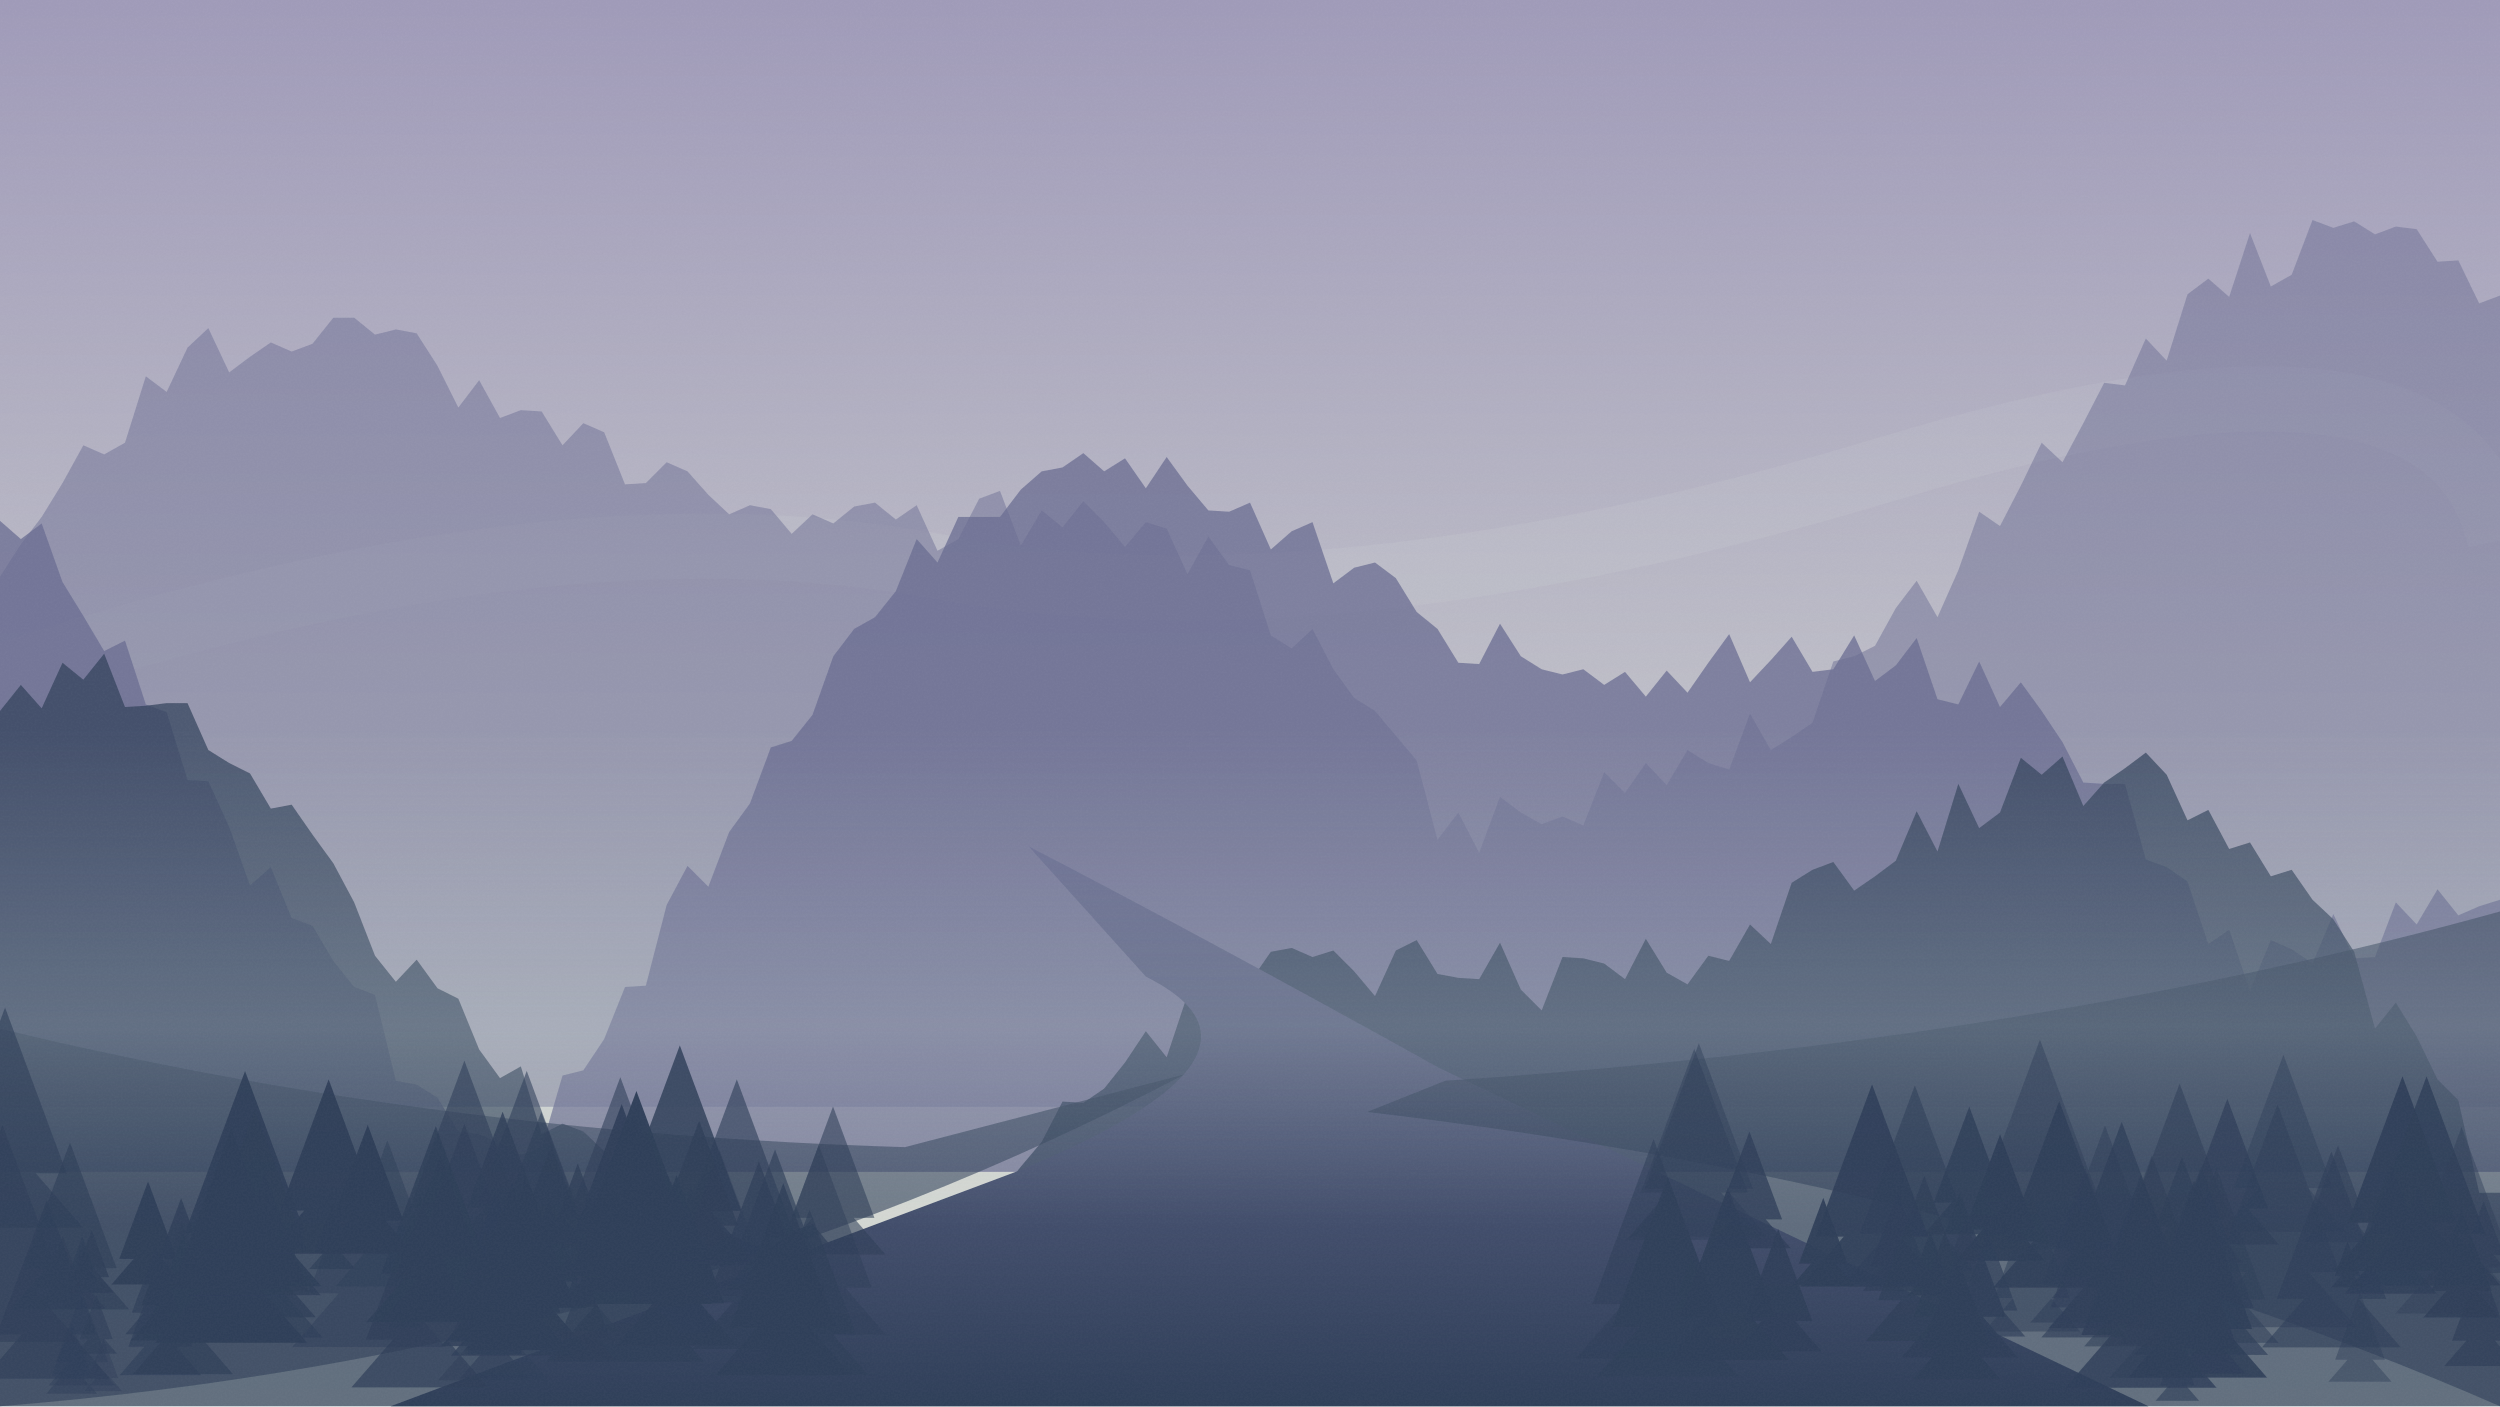
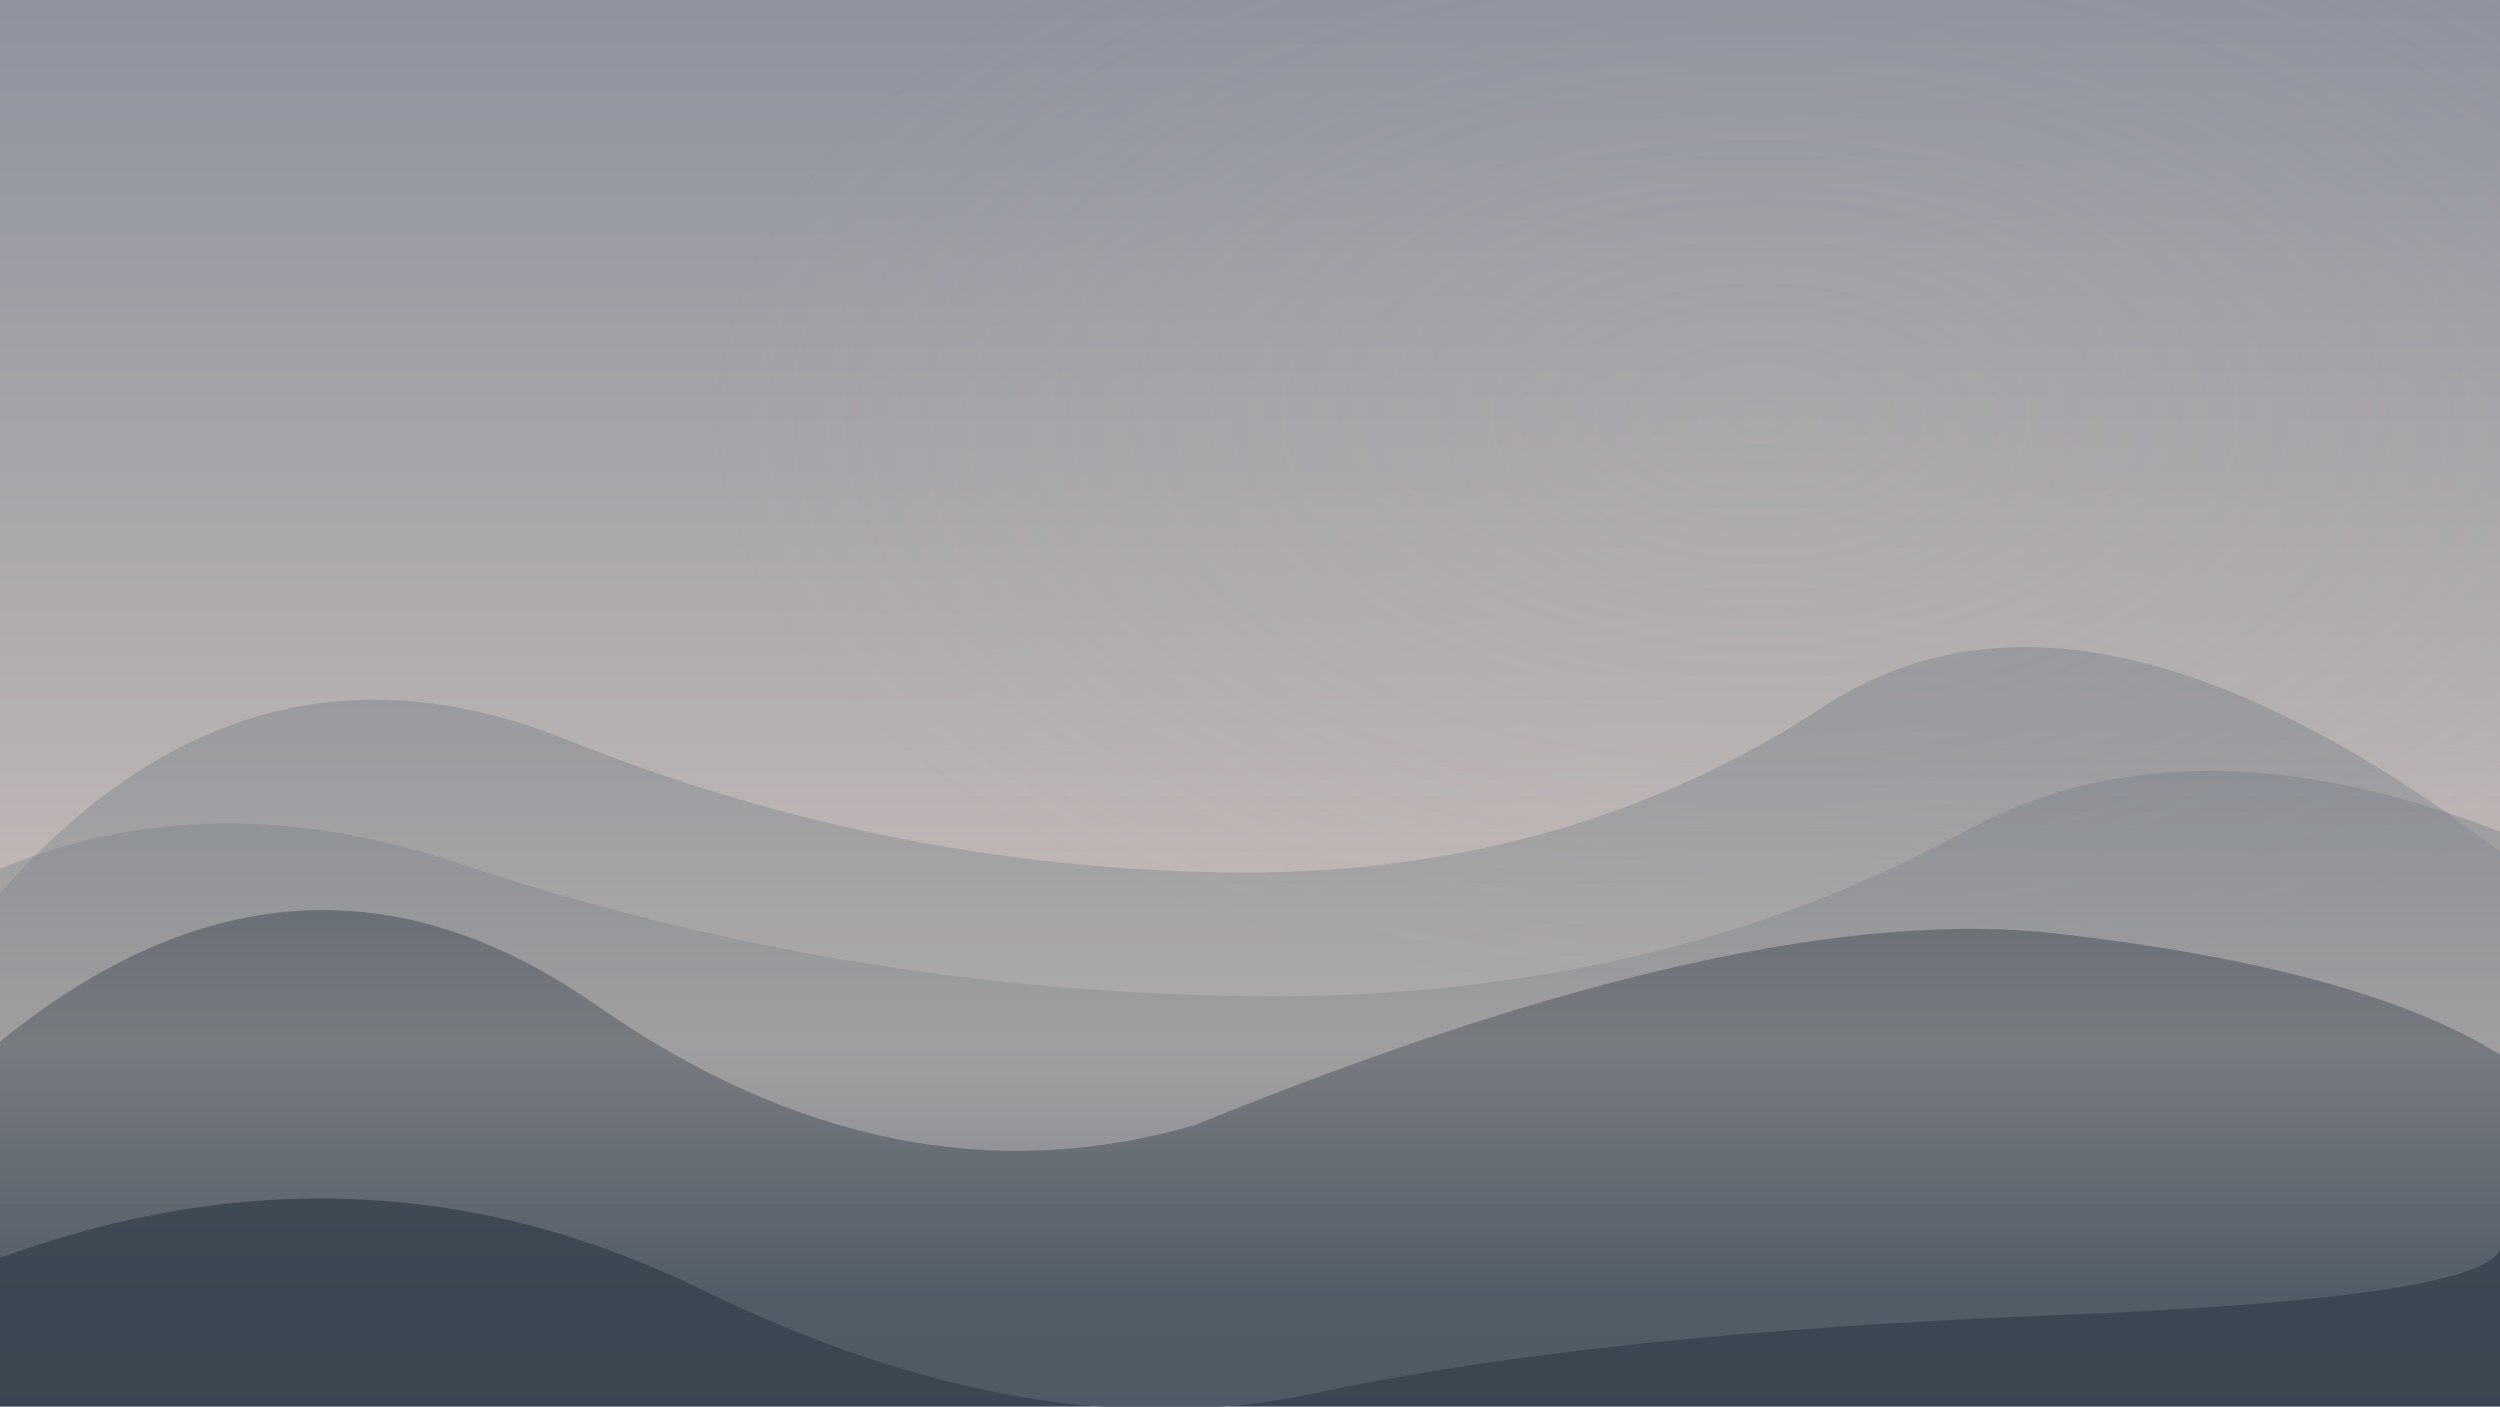
<svg xmlns="http://www.w3.org/2000/svg" width="1920" height="1080" viewBox="0 0 1920 1080">
  <defs>
    <linearGradient id="sky" x2="0" y2="1">
-       <stop stop-color="#a09bb9" />
-       <stop offset="1" stop-color="#dce1d7" />
+       <stop stop-color="#8e939e" />
+       <stop offset=".76" stop-color="#c8bdb9" />
+       <stop offset="1" stop-color="#747d87" />
    </linearGradient>
    <linearGradient id="water" x2="0" y2="1">
-       <stop stop-color="#686b91" />
-       <stop offset="1" stop-color="#2e3e58" />
+       <stop stop-color="#747d87" stop-opacity=".25" />
+       <stop offset="1" stop-color="#343f4b" />
    </linearGradient>
    <linearGradient id="mist" x2="0" y2="1">
-       <stop stop-color="#cfdfd6" stop-opacity="0" />
-       <stop offset=".6" stop-color="#cfdfd6" stop-opacity=".22" />
-       <stop offset="1" stop-color="#cfdfd6" stop-opacity="0" />
+       <stop stop-color="#c8bdb9" stop-opacity="0" />
+       <stop offset=".55" stop-color="#c8bdb9" stop-opacity=".27" />
+       <stop offset="1" stop-color="#c8bdb9" stop-opacity="0" />
    </linearGradient>
-     <filter id="grain">
-       <feTurbulence type="fractalNoise" baseFrequency=".65" numOctaves="3" stitchTiles="stitch" />
-       <feColorMatrix type="saturate" values="0" />
-       <feComponentTransfer>
-         <feFuncA type="linear" slope=".055" />
-       </feComponentTransfer>
-     </filter>
+     <radialGradient id="air">
+       <stop stop-color="#c8bdb9" stop-opacity=".16" />
+       <stop offset="1" stop-color="#c8bdb9" stop-opacity="0" />
+     </radialGradient>
  </defs>
  <rect width="1920" height="1080" fill="url(#sky)" />
-   <path d="M0 520 Q420 380 720 435T1450 360T1920 415" stroke="#e8ece4" stroke-width="50" opacity=".08" fill="none" />
-   <polygon points="0,850 0,443 16,418 32,397 48,371 64,342 80,349 96,340 112,289 128,301 144,267 160,252 176,286 192,274 208,263 224,270 240,264 256,244 272,244 288,257 304,253 320,256 336,281 352,313 368,292 384,321 400,315 416,316 432,342 448,325 464,332 480,372 496,371 512,355 528,362 544,380 560,395 576,388 592,391 608,410 624,395 640,402 656,389 672,386 688,399 704,388 720,423 736,414 752,383 768,377 784,419 800,392 816,405 832,385 848,401 864,420 880,401 896,406 912,441 928,412 944,434 960,438 976,488 992,498 1008,483 1024,514 1040,536 1056,546 1072,565 1088,584 1104,645 1120,624 1136,655 1152,612 1168,624 1184,633 1200,627 1216,634 1232,593 1248,609 1264,586 1280,603 1296,576 1312,586 1328,591 1344,548 1360,576 1376,566 1392,555 1408,508 1424,504 1440,496 1456,467 1472,446 1488,474 1504,438 1520,393 1536,404 1552,373 1568,340 1584,355 1600,325 1616,294 1632,296 1648,260 1664,277 1680,226 1696,214 1712,228 1728,179 1744,220 1760,211 1776,169 1792,175 1808,170 1824,180 1840,174 1856,176 1872,201 1888,200 1904,233 1920,227 1920,850" fill="#686b91" opacity=".47" />
-   <polygon points="0,900 0,400 16,414 32,402 48,447 64,473 80,500 96,492 112,541 128,547 144,599 160,600 176,635 192,680 208,666 224,705 240,711 256,738 272,758 288,764 304,830 320,833 336,843 352,869 368,871 384,878 400,887 416,881 432,826 448,822 464,798 480,758 496,757 512,695 528,665 544,681 560,639 576,617 592,574 608,569 624,549 640,504 656,483 672,474 688,454 704,414 720,432 736,397 752,397 768,397 784,376 800,362 816,359 832,348 848,362 864,352 880,375 896,351 912,373 928,392 944,393 960,386 976,422 992,408 1008,401 1024,448 1040,436 1056,432 1072,444 1088,470 1104,483 1120,509 1136,510 1152,479 1168,504 1184,514 1200,518 1216,514 1232,526 1248,516 1264,535 1280,515 1296,532 1312,509 1328,487 1344,524 1360,507 1376,489 1392,516 1408,514 1424,488 1440,523 1456,511 1472,490 1488,537 1504,541 1520,508 1536,543 1552,524 1568,546 1584,570 1600,601 1616,602 1632,602 1648,660 1664,666 1680,677 1696,725 1712,714 1728,761 1744,722 1760,729 1776,740 1792,702 1808,736 1824,735 1840,693 1856,710 1872,683 1888,703 1904,696 1920,691 1920,900" fill="#686b91" opacity=".74" />
-   <polygon points="0,1080 0,546 16,526 32,544 48,509 64,522 80,502 96,543 112,542 128,540 144,540 160,576 176,586 192,594 208,621 224,618 240,641 256,663 272,693 288,734 304,754 320,737 336,759 352,767 368,806 384,828 400,819 416,871 432,863 448,869 464,884 480,913 496,924 512,901 528,933 544,960 560,947 576,956 592,959 608,946 624,940 640,959 656,959 672,965 688,990 704,1005 720,990 736,979 752,942 768,916 784,896 800,877 816,846 832,847 848,836 864,816 880,792 896,812 912,764 928,761 944,771 960,754 976,731 992,728 1008,735 1024,730 1040,746 1056,765 1072,730 1088,722 1104,748 1120,751 1136,752 1152,724 1168,760 1184,776 1200,735 1216,736 1232,740 1248,752 1264,721 1280,747 1296,756 1312,734 1328,738 1344,710 1360,725 1376,678 1392,668 1408,662 1424,684 1440,673 1456,661 1472,623 1488,654 1504,602 1520,636 1536,624 1552,582 1568,595 1584,581 1600,619 1616,601 1632,590 1648,578 1664,595 1680,630 1696,622 1712,652 1728,647 1744,673 1760,668 1776,691 1792,706 1808,731 1824,790 1840,770 1856,796 1872,829 1888,845 1904,916 1920,916 1920,1080" fill="#2e3e58" opacity=".7" />
-   <path d="M790 650Q925 720 1105 820L1650 1080H300L780 900Q1000 810 880 750Z" fill="url(#water)" />
-   <path d="M0 790Q330 870 695 881L910 825Q500 1040 0 1080ZM1920 700Q1560 800 1110 830L1050 854Q1530 910 1920 1080Z" fill="#2e3e58" opacity=".6" />
-   <rect y="560" width="1920" height="380" fill="url(#mist)" />
-   <path d="M1.908 863.881l-46.613 125.497h23.307l-35.856 41.235h118.326l-35.856 -41.235h23.307Z" fill="#2e3e58" opacity="0.587" />
-   <path d="M1269.963 874.777l-47.112 126.84h23.556l-36.24 41.676h119.592l-36.24 -41.676h23.556Z" fill="#2e3e58" opacity="0.569" />
-   <path d="M519.636 902.535l-36.586 98.5h18.293l-28.143 32.364h92.872l-28.143 -32.364h18.293Z" fill="#2e3e58" opacity="0.981" />
-   <path d="M522.095 802.846l-47.229 127.155h23.615l-36.33 41.78h119.889l-36.33 -41.78h23.615Z" fill="#2e3e58" opacity="0.832" />
-   <path d="M1536.065 871.2l-27.165 73.135h13.582l-20.896 24.03h68.956l-20.896 -24.03h13.582Z" fill="#2e3e58" opacity="0.956" />
-   <path d="M1304.719 801.176l-41.545 111.851h20.772l-31.958 36.751h105.46l-31.958 -36.751h20.772Z" fill="#2e3e58" opacity="0.478" />
-   <path d="M53.747 877.438l-35.844 96.503h17.922l-27.572 31.708h90.989l-27.572 -31.708h17.922Z" fill="#2e3e58" opacity="0.64" />
-   <path d="M123.133 968.017l-24.622 66.291h12.311l-18.94 21.781h62.503l-18.94 -21.781h12.311Z" fill="#2e3e58" opacity="0.656" />
-   <path d="M1505.062 915.805l-35.471 95.5h17.736l-27.286 31.379h90.043l-27.286 -31.379h17.736Z" fill="#2e3e58" opacity="0.859" />
-   <path d="M443.726 893.53l-23.054 62.07h11.527l-17.734 20.394h58.523l-17.734 -20.394h11.527Z" fill="#2e3e58" opacity="0.799" />
-   <path d="M378.918 940.148l-33.539 90.298h16.77l-25.8 29.67h85.139l-25.8 -29.67h16.77Z" fill="#2e3e58" opacity="0.531" />
-   <path d="M1512.399 849.879l-27.408 73.79h13.704l-21.083 24.245h69.573l-21.083 -24.245h13.704Z" fill="#2e3e58" opacity="0.83" />
-   <path d="M1710.61 843.939l-31.294 84.253h15.647l-24.072 27.683h79.439l-24.072 -27.683h15.647Z" fill="#2e3e58" opacity="0.734" />
-   <path d="M582.813 891.827l-40.314 108.537h20.157l-31.011 35.662h102.335l-31.011 -35.662h20.157Z" fill="#2e3e58" opacity="0.738" />
-   <path d="M1509.221 935.451l-11.238 30.256h5.619l-8.644 9.941h28.527l-8.644 -9.941h5.619Z" fill="#2e3e58" opacity="0.603" />
-   <path d="M1890.47 928.957l-23.166 62.37h11.583l-17.82 20.493h58.806l-17.82 -20.493h11.583Z" fill="#2e3e58" opacity="0.842" />
-   <path d="M1566.677 798.389l-45.035 121.247h22.517l-34.642 39.838h114.319l-34.642 -39.838h22.517Z" fill="#2e3e58" opacity="0.458" />
-   <path d="M1629.449 861.538l-44.312 119.302h22.156l-34.086 39.199h112.484l-34.086 -39.199h22.156Z" fill="#2e3e58" opacity="0.768" />
-   <path d="M356.66 862.979l-26.247 70.664h13.123l-20.19 23.218h66.626l-20.19 -23.218h13.123Z" fill="#2e3e58" opacity="0.634" />
-   <path d="M1673.954 832.144l-38.55 103.787h19.275l-29.653 34.102h97.857l-29.653 -34.102h19.275Z" fill="#2e3e58" opacity="0.581" />
-   <path d="M379.827 983.345l-21.072 56.732h10.536l-16.209 18.641h53.491l-16.209 -18.641h10.536Z" fill="#2e3e58" opacity="0.632" />
-   <path d="M63.68 955.47l-13.923 37.484h6.961l-10.71 12.316h35.342l-10.71 -12.316h6.961Z" fill="#2e3e58" opacity="0.646" />
-   <path d="M1802.939 953.393l-9.858 26.541h4.929l-7.583 8.721h25.025l-7.583 -8.721h4.929Z" fill="#2e3e58" opacity="0.872" />
-   <path d="M282.41 863.819l-27.378 73.711h13.689l-21.06 24.219h69.499l-21.06 -24.219h13.689Z" fill="#2e3e58" opacity="0.986" />
-   <path d="M628.841 879.259l-40.747 109.703h20.373l-31.344 36.045h103.434l-31.344 -36.045h20.373Z" fill="#2e3e58" opacity="0.501" />
-   <path d="M1753.671 810.069l-38.043 102.424h19.022l-29.264 33.654h96.571l-29.264 -33.654h19.022Z" fill="#2e3e58" opacity="0.461" />
-   <path d="M79.388 1027.622l-11.404 30.704h5.702l-8.772 10.088h28.949l-8.772 -10.088h5.702Z" fill="#2e3e58" opacity="0.453" />
-   <path d="M177.493 866.525l-46.053 123.99h23.027l-35.426 40.739h116.905l-35.426 -40.739h23.027Z" fill="#2e3e58" opacity="0.995" />
-   <path d="M1560.562 918.576l-29.089 78.316h14.544l-22.376 25.732h73.841l-22.376 -25.732h14.544Z" fill="#2e3e58" opacity="0.541" />
-   <path d="M70.408 944.889l-13.38 36.024h6.69l-10.293 11.837h33.966l-10.293 -11.837h6.69Z" fill="#2e3e58" opacity="0.814" />
-   <path d="M48.14 949.014l-14.493 39.02h7.247l-11.149 12.821h36.79l-11.149 -12.821h7.247Z" fill="#2e3e58" opacity="0.537" />
-   <path d="M1457.374 915.833l-21.121 56.864h10.56l-16.247 18.684h53.615l-16.247 -18.684h10.56Z" fill="#2e3e58" opacity="0.688" />
-   <path d="M1470.625 833.603l-42.262 113.783h21.131l-32.509 37.386h107.281l-32.509 -37.386h21.131Z" fill="#2e3e58" opacity="0.591" />
-   <path d="M480.009 874.969l-47.793 128.674h23.897l-36.764 42.278h121.321l-36.764 -42.278h23.897Z" fill="#2e3e58" opacity="0.838" />
-   <path d="M1581.439 845.484l-40.103 107.97h20.052l-30.849 35.476h101.8l-30.849 -35.476h20.052Z" fill="#2e3e58" opacity="0.855" />
-   <path d="M404.53 822.432l-38.083 102.532h19.042l-29.295 33.689h96.673l-29.295 -33.689h19.042Z" fill="#2e3e58" opacity="0.589" />
-   <path d="M639.749 849.771l-31.783 85.57h15.892l-24.449 28.116h80.68l-24.449 -28.116h15.892Z" fill="#2e3e58" opacity="0.584" />
-   <path d="M621.785 928.92l-35.54 95.685h17.77l-27.339 31.439h90.218l-27.339 -31.439h17.77Z" fill="#2e3e58" opacity="0.668" />
-   <path d="M1702.227 896.934l-37.57 101.151h18.785l-28.9 33.235h95.371l-28.9 -33.235h18.785Z" fill="#2e3e58" opacity="0.559" />
-   <path d="M1616.616 864.258l-32.681 87.987h16.34l-25.139 28.91h82.959l-25.139 -28.91h16.34Z" fill="#2e3e58" opacity="0.503" />
-   <path d="M1526.863 946.012l-22.495 60.563h11.247l-17.304 19.899h57.102l-17.304 -19.899h11.247Z" fill="#2e3e58" opacity="0.677" />
-   <path d="M1856.83 911.831l-12.276 33.051h6.138l-9.443 10.86h31.162l-9.443 -10.86h6.138Z" fill="#2e3e58" opacity="0.823" />
-   <path d="M372.719 945.245l-23.63 63.619h11.815l-18.177 20.903h59.984l-18.177 -20.903h11.815Z" fill="#2e3e58" opacity="0.805" />
-   <path d="M188.192 822.565l-46.19 124.357h23.095l-35.531 40.86h117.251l-35.531 -40.86h23.095Z" fill="#2e3e58" opacity="0.915" />
-   <path d="M1656.783 954.812l-28.903 77.816h14.451l-22.233 25.568h73.369l-22.233 -25.568h14.451Z" fill="#2e3e58" opacity="0.49" />
-   <path d="M530.873 912.701l-13.454 36.221h6.727l-10.349 11.901h34.152l-10.349 -11.901h6.727Z" fill="#2e3e58" opacity="0.569" />
-   <path d="M1299.394 963.683l-11.762 31.667h5.881l-9.048 10.405h29.858l-9.048 -10.405h5.881Z" fill="#2e3e58" opacity="0.574" />
-   <path d="M63.202 949.584l-9.4 25.308h4.7l-7.231 8.316h23.862l-7.231 -8.316h4.7Z" fill="#2e3e58" opacity="0.659" />
-   <path d="M54.943 1015.569l-15.31 41.219h7.655l-11.777 13.543h38.863l-11.777 -13.543h7.655Z" fill="#2e3e58" opacity="0.516" />
-   <path d="M565.865 828.927l-45.147 121.549h22.573l-34.728 39.938h114.604l-34.728 -39.938h22.573Z" fill="#2e3e58" opacity="0.636" />
-   <path d="M139.103 920.113l-30.584 82.342h15.292l-23.526 27.055h77.637l-23.526 -27.055h15.292Z" fill="#2e3e58" opacity="0.809" />
-   <path d="M1600.891 933.66l-26.149 70.402h13.075l-20.115 23.132h66.379l-20.115 -23.132h13.075Z" fill="#2e3e58" opacity="0.649" />
-   <path d="M1672.217 1028.579l-13.203 35.547h6.602l-10.156 11.68h33.516l-10.156 -11.68h6.602Z" fill="#2e3e58" opacity="0.631" />
-   <path d="M386.014 853.783l-27.352 73.64h13.676l-21.04 24.196h69.432l-21.04 -24.196h13.676Z" fill="#2e3e58" opacity="0.813" />
-   <path d="M1280.827 903.721l-42.841 115.341h21.42l-32.955 37.898h108.75l-32.955 -37.898h21.42Z" fill="#2e3e58" opacity="0.785" />
-   <path d="M322.491 917.192l-41.469 111.648h20.735l-31.899 36.684h105.268l-31.899 -36.684h20.735Z" fill="#2e3e58" opacity="0.717" />
-   <path d="M1687.63 907.339l-42.113 113.381h21.056l-32.394 37.254h106.902l-32.394 -37.254h21.056Z" fill="#2e3e58" opacity="0.9" />
-   <path d="M536.938 860.693l-29.939 80.606h14.97l-23.03 26.485h76l-23.03 -26.485h14.97Z" fill="#2e3e58" opacity="0.8" />
-   <path d="M477.434 847.872l-37.108 99.905h18.554l-28.544 32.826h94.196l-28.544 -32.826h18.554Z" fill="#2e3e58" opacity="0.919" />
-   <path d="M255.229 924.554l-14 37.691h7l-10.769 12.384h35.537l-10.769 -12.384h7Z" fill="#2e3e58" opacity="0.705" />
-   <path d="M1326.967 911.927l-37.089 99.855h18.545l-28.53 32.81h94.149l-28.53 -32.81h18.545Z" fill="#2e3e58" opacity="0.93" />
-   <path d="M35.975 921.358l-38.427 103.457h19.214l-29.559 33.993h97.545l-29.559 -33.993h19.214Z" fill="#2e3e58" opacity="0.691" />
-   <path d="M488.764 837.863l-45.738 123.14h22.869l-35.183 40.46h116.103l-35.183 -40.46h22.869Z" fill="#2e3e58" opacity="0.976" />
-   <path d="M476.409 827.26l-43.501 117.119h21.751l-33.463 38.482h110.427l-33.463 -38.482h21.751Z" fill="#2e3e58" opacity="0.598" />
-   <path d="M62.936 991.654l-20.248 54.513h10.124l-15.575 17.911h51.398l-15.575 -17.911h10.124Z" fill="#2e3e58" opacity="0.505" />
-   <path d="M196.794 883.525l-40.19 108.205h20.095l-30.916 35.553h102.022l-30.916 -35.553h20.095Z" fill="#2e3e58" opacity="0.668" />
-   <path d="M601.566 908.645l-41.261 111.087h20.63l-31.739 36.5h104.739l-31.739 -36.5h20.63Z" fill="#2e3e58" opacity="0.812" />
-   <path d="M385.935 934.158l-16.31 43.912h8.155l-12.546 14.428h41.402l-12.546 -14.428h8.155Z" fill="#2e3e58" opacity="0.528" />
-   <path d="M1690.47 895.789l-40.481 108.986h20.24l-31.139 35.81h102.758l-31.139 -35.81h20.24Z" fill="#2e3e58" opacity="0.678" />
-   <path d="M1502.676 963.78l-26.77 72.074h13.385l-20.592 23.681h67.955l-20.592 -23.681h13.385Z" fill="#2e3e58" opacity="0.982" />
-   <path d="M1365.685 943.909l-26.259 70.698h13.13l-20.2 23.229h66.659l-20.2 -23.229h13.13Z" fill="#2e3e58" opacity="0.906" />
-   <path d="M1625.779 967.607l-12.644 34.043h6.322l-9.727 11.186h32.098l-9.727 -11.186h6.322Z" fill="#2e3e58" opacity="0.723" />
-   <path d="M1343.564 868.955l-25.089 67.548h12.545l-19.3 22.194h63.688l-19.3 -22.194h12.545Z" fill="#2e3e58" opacity="0.778" />
-   <path d="M310.903 983.048l-10.154 27.336h5.077l-7.81 8.982h25.774l-7.81 -8.982h5.077Z" fill="#2e3e58" opacity="0.461" />
-   <path d="M1863.607 826.649l-44.902 120.889h22.451l-34.54 39.721h113.981l-34.54 -39.721h22.451Z" fill="#2e3e58" opacity="0.847" />
-   <path d="M73.993 994.587l-12.593 33.904h6.297l-9.687 11.14h31.967l-9.687 -11.14h6.297Z" fill="#2e3e58" opacity="0.623" />
-   <path d="M1685.052 906.611l-23.825 64.143h11.912l-18.327 21.076h60.478l-18.327 -21.076h11.912Z" fill="#2e3e58" opacity="0.729" />
-   <path d="M113.701 907.299l-22.131 59.585h11.066l-17.024 19.578h56.18l-17.024 -19.578h11.066Z" fill="#2e3e58" opacity="0.936" />
-   <path d="M404.144 902.836l-37.498 100.955h18.749l-28.844 33.171h95.186l-28.844 -33.171h18.749Z" fill="#2e3e58" opacity="0.972" />
-   <path d="M356.671 814.582l-42.163 113.515h21.081l-32.433 37.298h107.028l-32.433 -37.298h21.081Z" fill="#2e3e58" opacity="0.601" />
-   <path d="M203.289 901.198l-30.877 83.129h15.438l-23.751 27.314h78.379l-23.751 -27.314h15.438Z" fill="#2e3e58" opacity="0.789" />
-   <path d="M1749.17 848.094l-47.864 128.864h23.932l-36.818 42.341h121.5l-36.818 -42.341h23.932Z" fill="#2e3e58" opacity="0.542" />
-   <path d="M1907.458 922.444l-15.403 41.47h7.702l-11.849 13.626h39.1l-11.849 -13.626h7.702Z" fill="#2e3e58" opacity="0.631" />
-   <path d="M1812.489 992.767l-19.127 51.495h9.563l-14.713 16.92h48.553l-14.713 -16.92h9.563Z" fill="#2e3e58" opacity="0.469" />
-   <path d="M119.904 957.785l-18.724 50.41h9.362l-14.403 16.563h47.53l-14.403 -16.563h9.362Z" fill="#2e3e58" opacity="0.662" />
-   <path d="M1482.394 945.797l-13.727 36.956h6.863l-10.559 12.143h34.845l-10.559 -12.143h6.863Z" fill="#2e3e58" opacity="0.919" />
-   <path d="M380.607 915.498l-33.084 89.072h16.542l-25.449 29.266h83.982l-25.449 -29.266h16.542Z" fill="#2e3e58" opacity="0.87" />
-   <path d="M393.295 908.351l-37.123 99.947h18.562l-28.556 32.84h94.236l-28.556 -32.84h18.562Z" fill="#2e3e58" opacity="0.792" />
-   <path d="M1477.862 902.945l-35.522 95.636h17.761l-27.325 31.423h90.171l-27.325 -31.423h17.761Z" fill="#2e3e58" opacity="0.722" />
-   <path d="M297.514 875.735l-31.391 84.513h15.695l-24.147 27.769h79.684l-24.147 -27.769h15.695Z" fill="#2e3e58" opacity="0.51" />
-   <path d="M338.208 886.896l-35.574 95.776h17.787l-27.365 31.469h90.303l-27.365 -31.469h17.787Z" fill="#2e3e58" opacity="0.963" />
-   <path d="M139.77 939.27l-20.38 54.869h10.19l-15.677 18.028h51.734l-15.677 -18.028h10.19Z" fill="#2e3e58" opacity="0.478" />
-   <path d="M140.498 947.057l-30.275 81.511h15.138l-23.289 26.782h76.853l-23.289 -26.782h15.138Z" fill="#2e3e58" opacity="0.72" />
-   <path d="M1675.768 888.304l-19.979 53.79h9.99l-15.369 17.674h50.716l-15.369 -17.674h9.99Z" fill="#2e3e58" opacity="0.659" />
-   <path d="M1301.18 805.361l-41.048 110.515h20.524l-31.576 36.312h104.2l-31.576 -36.312h20.524Z" fill="#2e3e58" opacity="0.498" />
-   <path d="M1795.599 879.577l-20.81 56.026h10.405l-16.007 18.408h52.824l-16.007 -18.408h10.405Z" fill="#2e3e58" opacity="0.579" />
-   <path d="M195.622 851.875l-39.915 107.463h19.957l-30.704 35.309h101.322l-30.704 -35.309h19.957Z" fill="#2e3e58" opacity="0.798" />
-   <path d="M595.22 882.724l-30.008 80.791h15.004l-23.083 26.546h76.175l-23.083 -26.546h15.004Z" fill="#2e3e58" opacity="0.659" />
-   <path d="M1790.537 884.363l-42.051 113.215h21.026l-32.347 37.199h106.746l-32.347 -37.199h21.026Z" fill="#2e3e58" opacity="0.632" />
-   <path d="M1437.728 832.786l-43.426 116.917h21.713l-33.405 38.415h110.236l-33.405 -38.415h21.713Z" fill="#2e3e58" opacity="0.894" />
-   <path d="M1601.454 896.676l-33.296 89.643h16.648l-25.612 29.454h84.521l-25.612 -29.454h16.648Z" fill="#2e3e58" opacity="0.588" />
-   <path d="M1400.251 919.963l-18.769 50.532h9.385l-14.438 16.603h47.645l-14.438 -16.603h9.385Z" fill="#2e3e58" opacity="0.93" />
-   <path d="M1890.471 865.508l-40.074 107.89h20.037l-30.826 35.45h101.725l-30.826 -35.45h20.037Z" fill="#2e3e58" opacity="0.458" />
-   <path d="M1905.126 970.38l-22.012 59.264h11.006l-16.932 19.472h55.877l-16.932 -19.472h11.006Z" fill="#2e3e58" opacity="0.715" />
-   <path d="M1644.227 902.068l-45.767 123.219h22.884l-35.206 40.486h116.178l-35.206 -40.486h22.884Z" fill="#2e3e58" opacity="0.825" />
-   <path d="M1836.077 893.307l-28.022 75.445h14.011l-21.556 24.789h71.134l-21.556 -24.789h14.011Z" fill="#2e3e58" opacity="0.79" />
-   <path d="M552.386 882.618l-31.49 84.781h15.745l-24.223 27.857h79.937l-24.223 -27.857h15.745Z" fill="#2e3e58" opacity="0.455" />
-   <path d="M283.509 867.765l-46.624 125.527h23.312l-35.865 41.245h118.354l-35.865 -41.245h23.312Z" fill="#2e3e58" opacity="0.507" />
-   <path d="M252.368 828.94l-37.437 100.792h18.719l-28.798 33.118h95.033l-28.798 -33.118h18.719Z" fill="#2e3e58" opacity="0.935" />
-   <path d="M1845.089 826.561l-41.788 112.506h20.894l-32.145 36.966h106.077l-32.145 -36.966h20.894Z" fill="#2e3e58" opacity="0.926" />
-   <path d="M449.157 975.725l-19.255 51.842h9.628l-14.812 17.034h48.879l-14.812 -17.034h9.628Z" fill="#2e3e58" opacity="0.709" />
-   <path d="M3.885 773.76l-47.3 127.347h23.65l-36.385 41.842h120.07l-36.385 -41.842h23.65Z" fill="#2e3e58" opacity="0.616" />
-   <path d="M1652.651 887.354l-41.007 110.403h20.503l-31.544 36.275h104.094l-31.544 -36.275h20.503Z" fill="#2e3e58" opacity="0.585" />
-   <path d="M1644.512 958.376l-14.525 39.104h7.262l-11.173 12.849h36.87l-11.173 -12.849h7.262Z" fill="#2e3e58" opacity="0.829" />
-   <path d="M489.212 849.151l-40.204 108.24h20.102l-30.926 35.565h102.055l-30.926 -35.565h20.102Z" fill="#2e3e58" opacity="0.46" />
-   <path d="M334.669 864.895l-42.078 113.286h21.039l-32.367 37.223h106.813l-32.367 -37.223h21.039Z" fill="#2e3e58" opacity="0.832" />
-   <path d="M421.361 922.711l-22.874 61.583h11.437l-17.595 20.234h58.064l-17.595 -20.234h11.437Z" fill="#2e3e58" opacity="0.85" />
-   <path d="M423.258 879.441l-21.166 56.985h10.583l-16.281 18.724h53.729l-16.281 -18.724h10.583Z" fill="#2e3e58" opacity="0.856" />
-   <path d="M415.671 853.992l-47.026 126.609h23.513l-36.174 41.6h119.374l-36.174 -41.6h23.513Z" fill="#2e3e58" opacity="0.593" />
-   <path d="M1697.675 979.415l-21.129 56.885h10.564l-16.253 18.691h53.635l-16.253 -18.691h10.564Z" fill="#2e3e58" opacity="0.903" />
-   <rect width="1920" height="1080" filter="url(#grain)" opacity=".8" />
+   <ellipse cx="1350" cy="320" rx="800" ry="450" fill="url(#air)" />
+   <path d="M0 686Q190 470 435 568T940 670T1400 543T1920 654V1080H0Z" fill="#747d87" opacity=".4" />
+   <path d="M0 686Q190 470 435 568T940 670T1400 543T1920 654V1080H0Z" transform="translate(-170 95) scale(1.2 1)" fill="#747d87" opacity=".44" />
+   <path d="M0 800Q230 613 458 772T918 864Q1345 690 1580 717T1920 810V1080H0Z" fill="#343f4b" opacity=".58" />
+   <rect y="565" width="1920" height="430" fill="url(#mist)" />
+   <path d="M0 966Q280 864 538 990T1010 1070T1580 1010T1920 952V1080H0Z" fill="#343f4b" opacity=".75" />
</svg>
